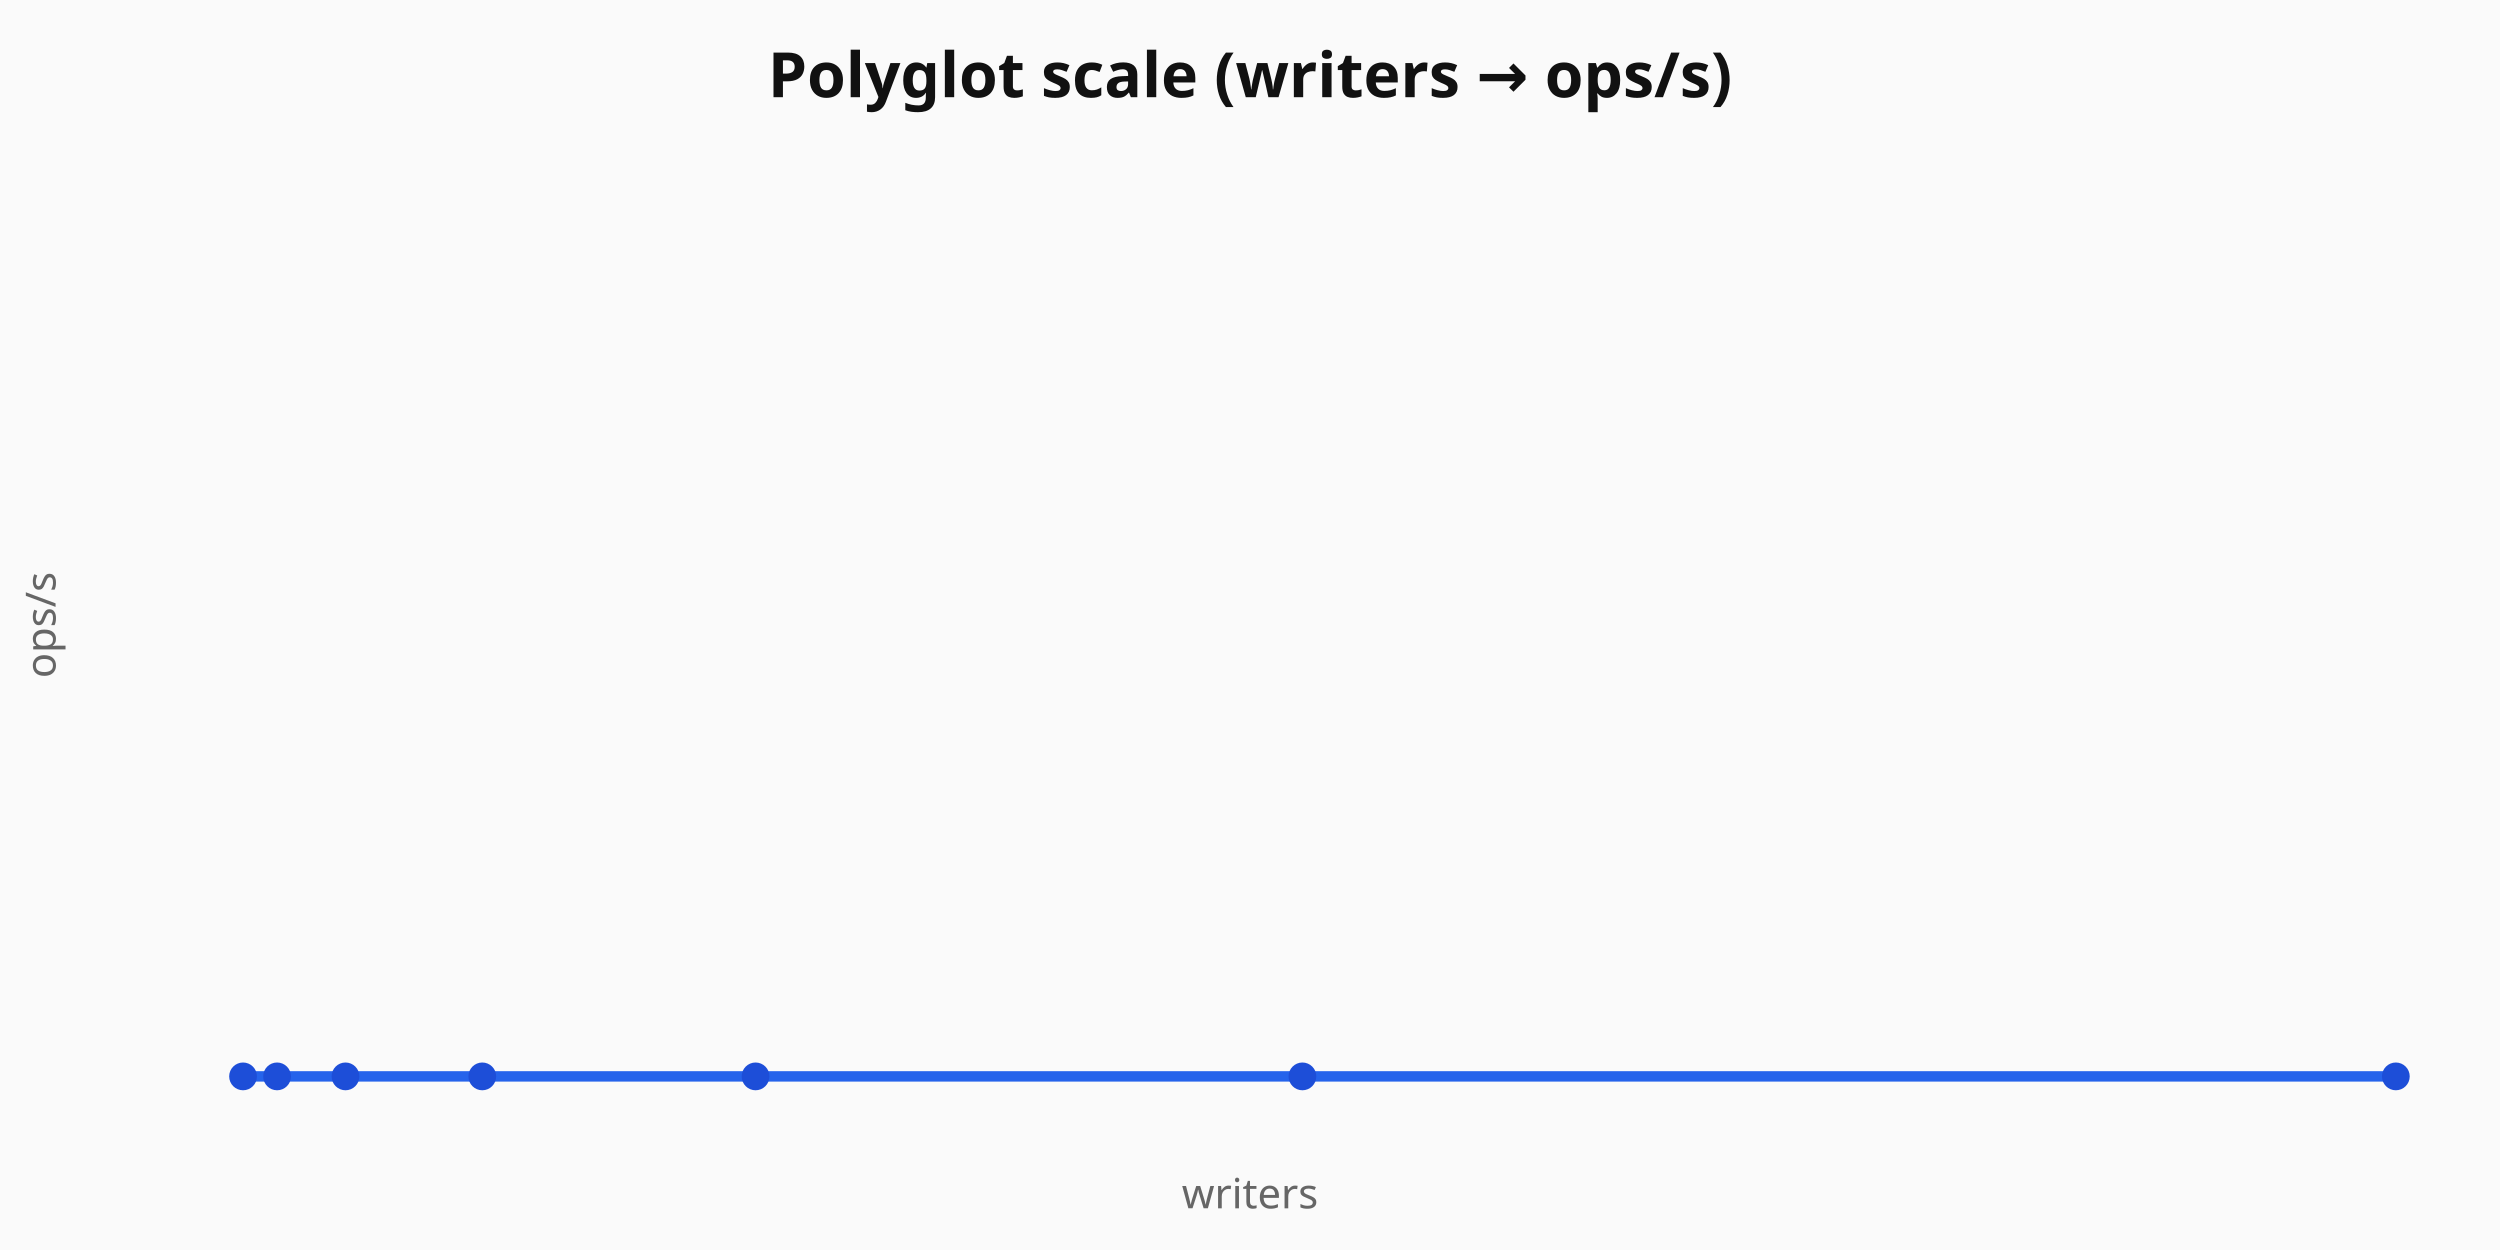
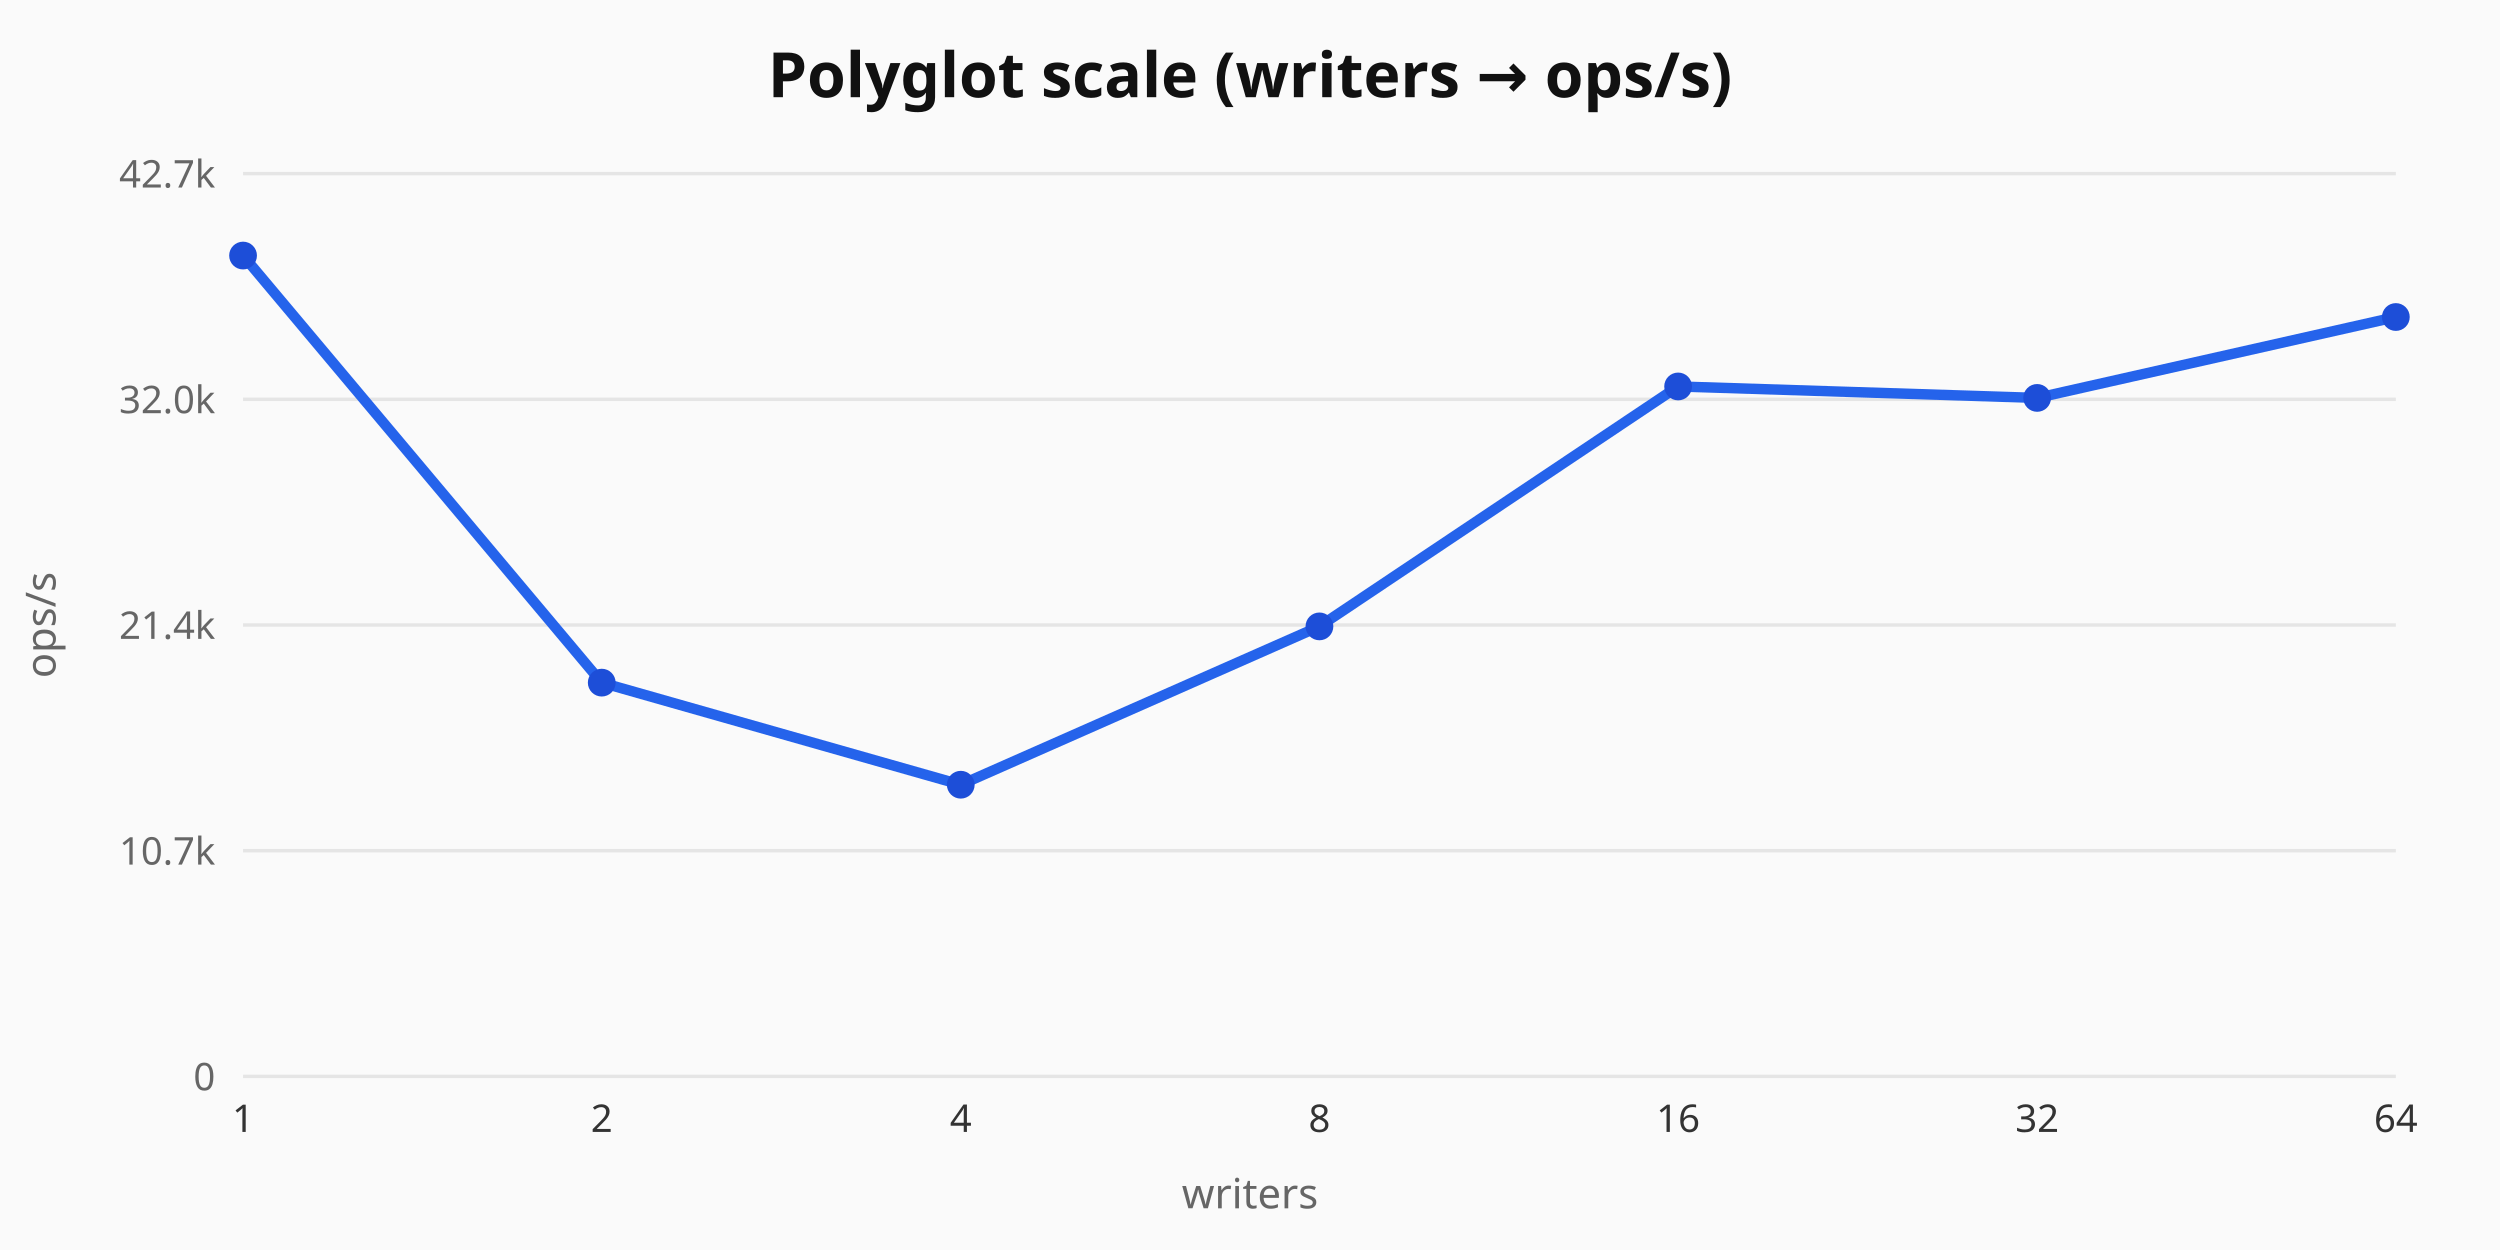
<svg xmlns="http://www.w3.org/2000/svg" width="720" height="360" font-family="Segoe UI, system-ui, sans-serif">
  <rect width="100%" height="100%" fill="#fafafa" />
  <text x="360.0" y="28" text-anchor="middle" font-size="18" font-weight="600" fill="#111">Polyglot scale (writers → ops/s)</text>
-   <polyline fill="none" stroke="#2563eb" stroke-width="3" points="70.0,310.0 79.8,310.0 99.5,310.0 138.9,310.0 217.6,310.0 375.1,310.0 690.0,310.0" />
-   <circle cx="70.0" cy="310.0" r="4" fill="#1d4ed8" />
-   <circle cx="79.8" cy="310.0" r="4" fill="#1d4ed8" />
-   <circle cx="99.5" cy="310.0" r="4" fill="#1d4ed8" />
-   <circle cx="138.9" cy="310.0" r="4" fill="#1d4ed8" />
-   <circle cx="217.6" cy="310.0" r="4" fill="#1d4ed8" />
-   <circle cx="375.1" cy="310.0" r="4" fill="#1d4ed8" />
-   <circle cx="690.0" cy="310.0" r="4" fill="#1d4ed8" />
+   <line x1="70" y1="310.0" x2="690" y2="310.0" stroke="#e5e5e5" stroke-width="1" />
+   <text x="62" y="314.0" text-anchor="end" font-size="11" fill="#666">0</text>
+   <line x1="70" y1="245.0" x2="690" y2="245.0" stroke="#e5e5e5" stroke-width="1" />
+   <text x="62" y="249.0" text-anchor="end" font-size="11" fill="#666">10.7k</text>
+   <line x1="70" y1="180.0" x2="690" y2="180.0" stroke="#e5e5e5" stroke-width="1" />
+   <text x="62" y="184.0" text-anchor="end" font-size="11" fill="#666">21.4k</text>
+   <line x1="70" y1="115.0" x2="690" y2="115.0" stroke="#e5e5e5" stroke-width="1" />
+   <text x="62" y="119.0" text-anchor="end" font-size="11" fill="#666">32.0k</text>
+   <line x1="70" y1="50.0" x2="690" y2="50.0" stroke="#e5e5e5" stroke-width="1" />
+   <text x="62" y="54.0" text-anchor="end" font-size="11" fill="#666">42.7k</text>
+   <polyline fill="none" stroke="#2563eb" stroke-width="3" points="70.0,73.6 173.3,196.6 276.7,226.0 380.0,180.4 483.3,111.3 586.7,114.6 690.0,91.3" />
+   <circle cx="70.0" cy="73.6" r="4" fill="#1d4ed8" />
+   <text x="70.0" y="326.0" text-anchor="middle" font-size="11" fill="#333">1</text>
+   <circle cx="173.3" cy="196.6" r="4" fill="#1d4ed8" />
+   <text x="173.3" y="326.0" text-anchor="middle" font-size="11" fill="#333">2</text>
+   <circle cx="276.7" cy="226.0" r="4" fill="#1d4ed8" />
+   <text x="276.7" y="326.0" text-anchor="middle" font-size="11" fill="#333">4</text>
+   <circle cx="380.0" cy="180.4" r="4" fill="#1d4ed8" />
+   <text x="380.0" y="326.0" text-anchor="middle" font-size="11" fill="#333">8</text>
+   <circle cx="483.3" cy="111.3" r="4" fill="#1d4ed8" />
+   <text x="483.3" y="326.0" text-anchor="middle" font-size="11" fill="#333">16</text>
+   <circle cx="586.7" cy="114.6" r="4" fill="#1d4ed8" />
+   <text x="586.7" y="326.0" text-anchor="middle" font-size="11" fill="#333">32</text>
+   <circle cx="690.0" cy="91.3" r="4" fill="#1d4ed8" />
+   <text x="690.0" y="326.0" text-anchor="middle" font-size="11" fill="#333">64</text>
  <text x="360.0" y="348" text-anchor="middle" font-size="12" fill="#666">writers</text>
  <text x="16" y="180.0" text-anchor="middle" font-size="12" fill="#666" transform="rotate(-90 16 180.0)">ops/s</text>
</svg>
